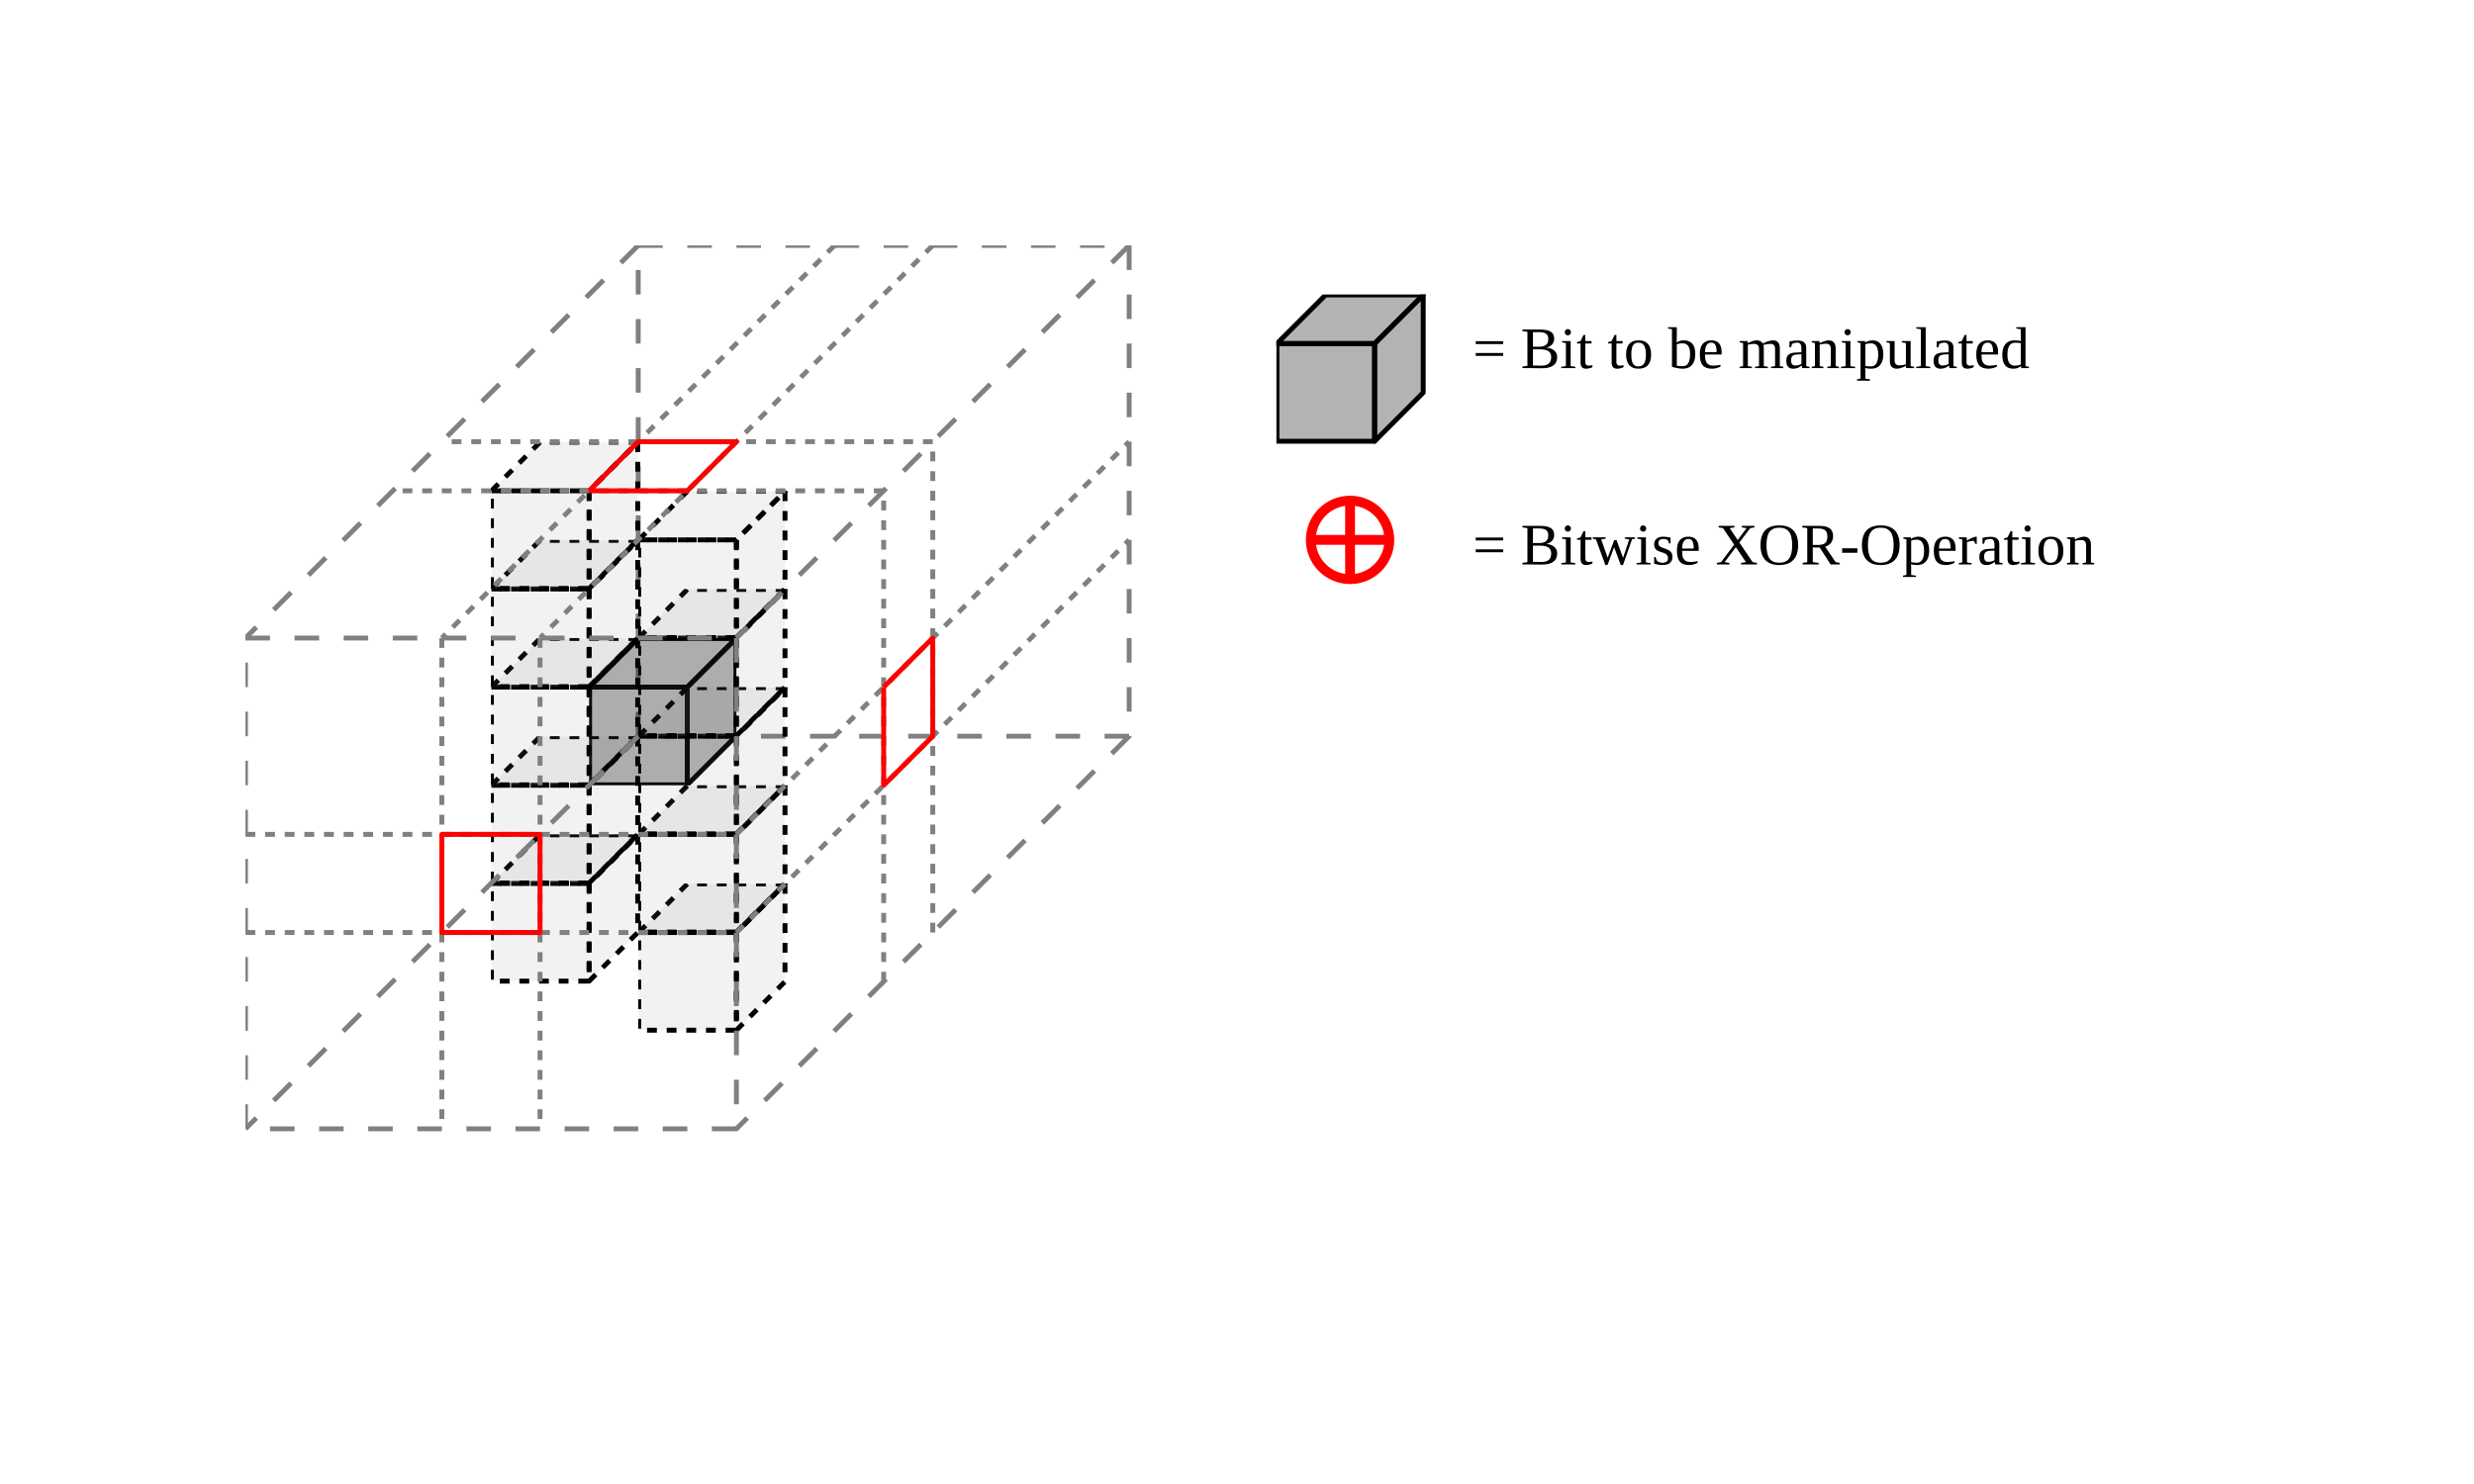
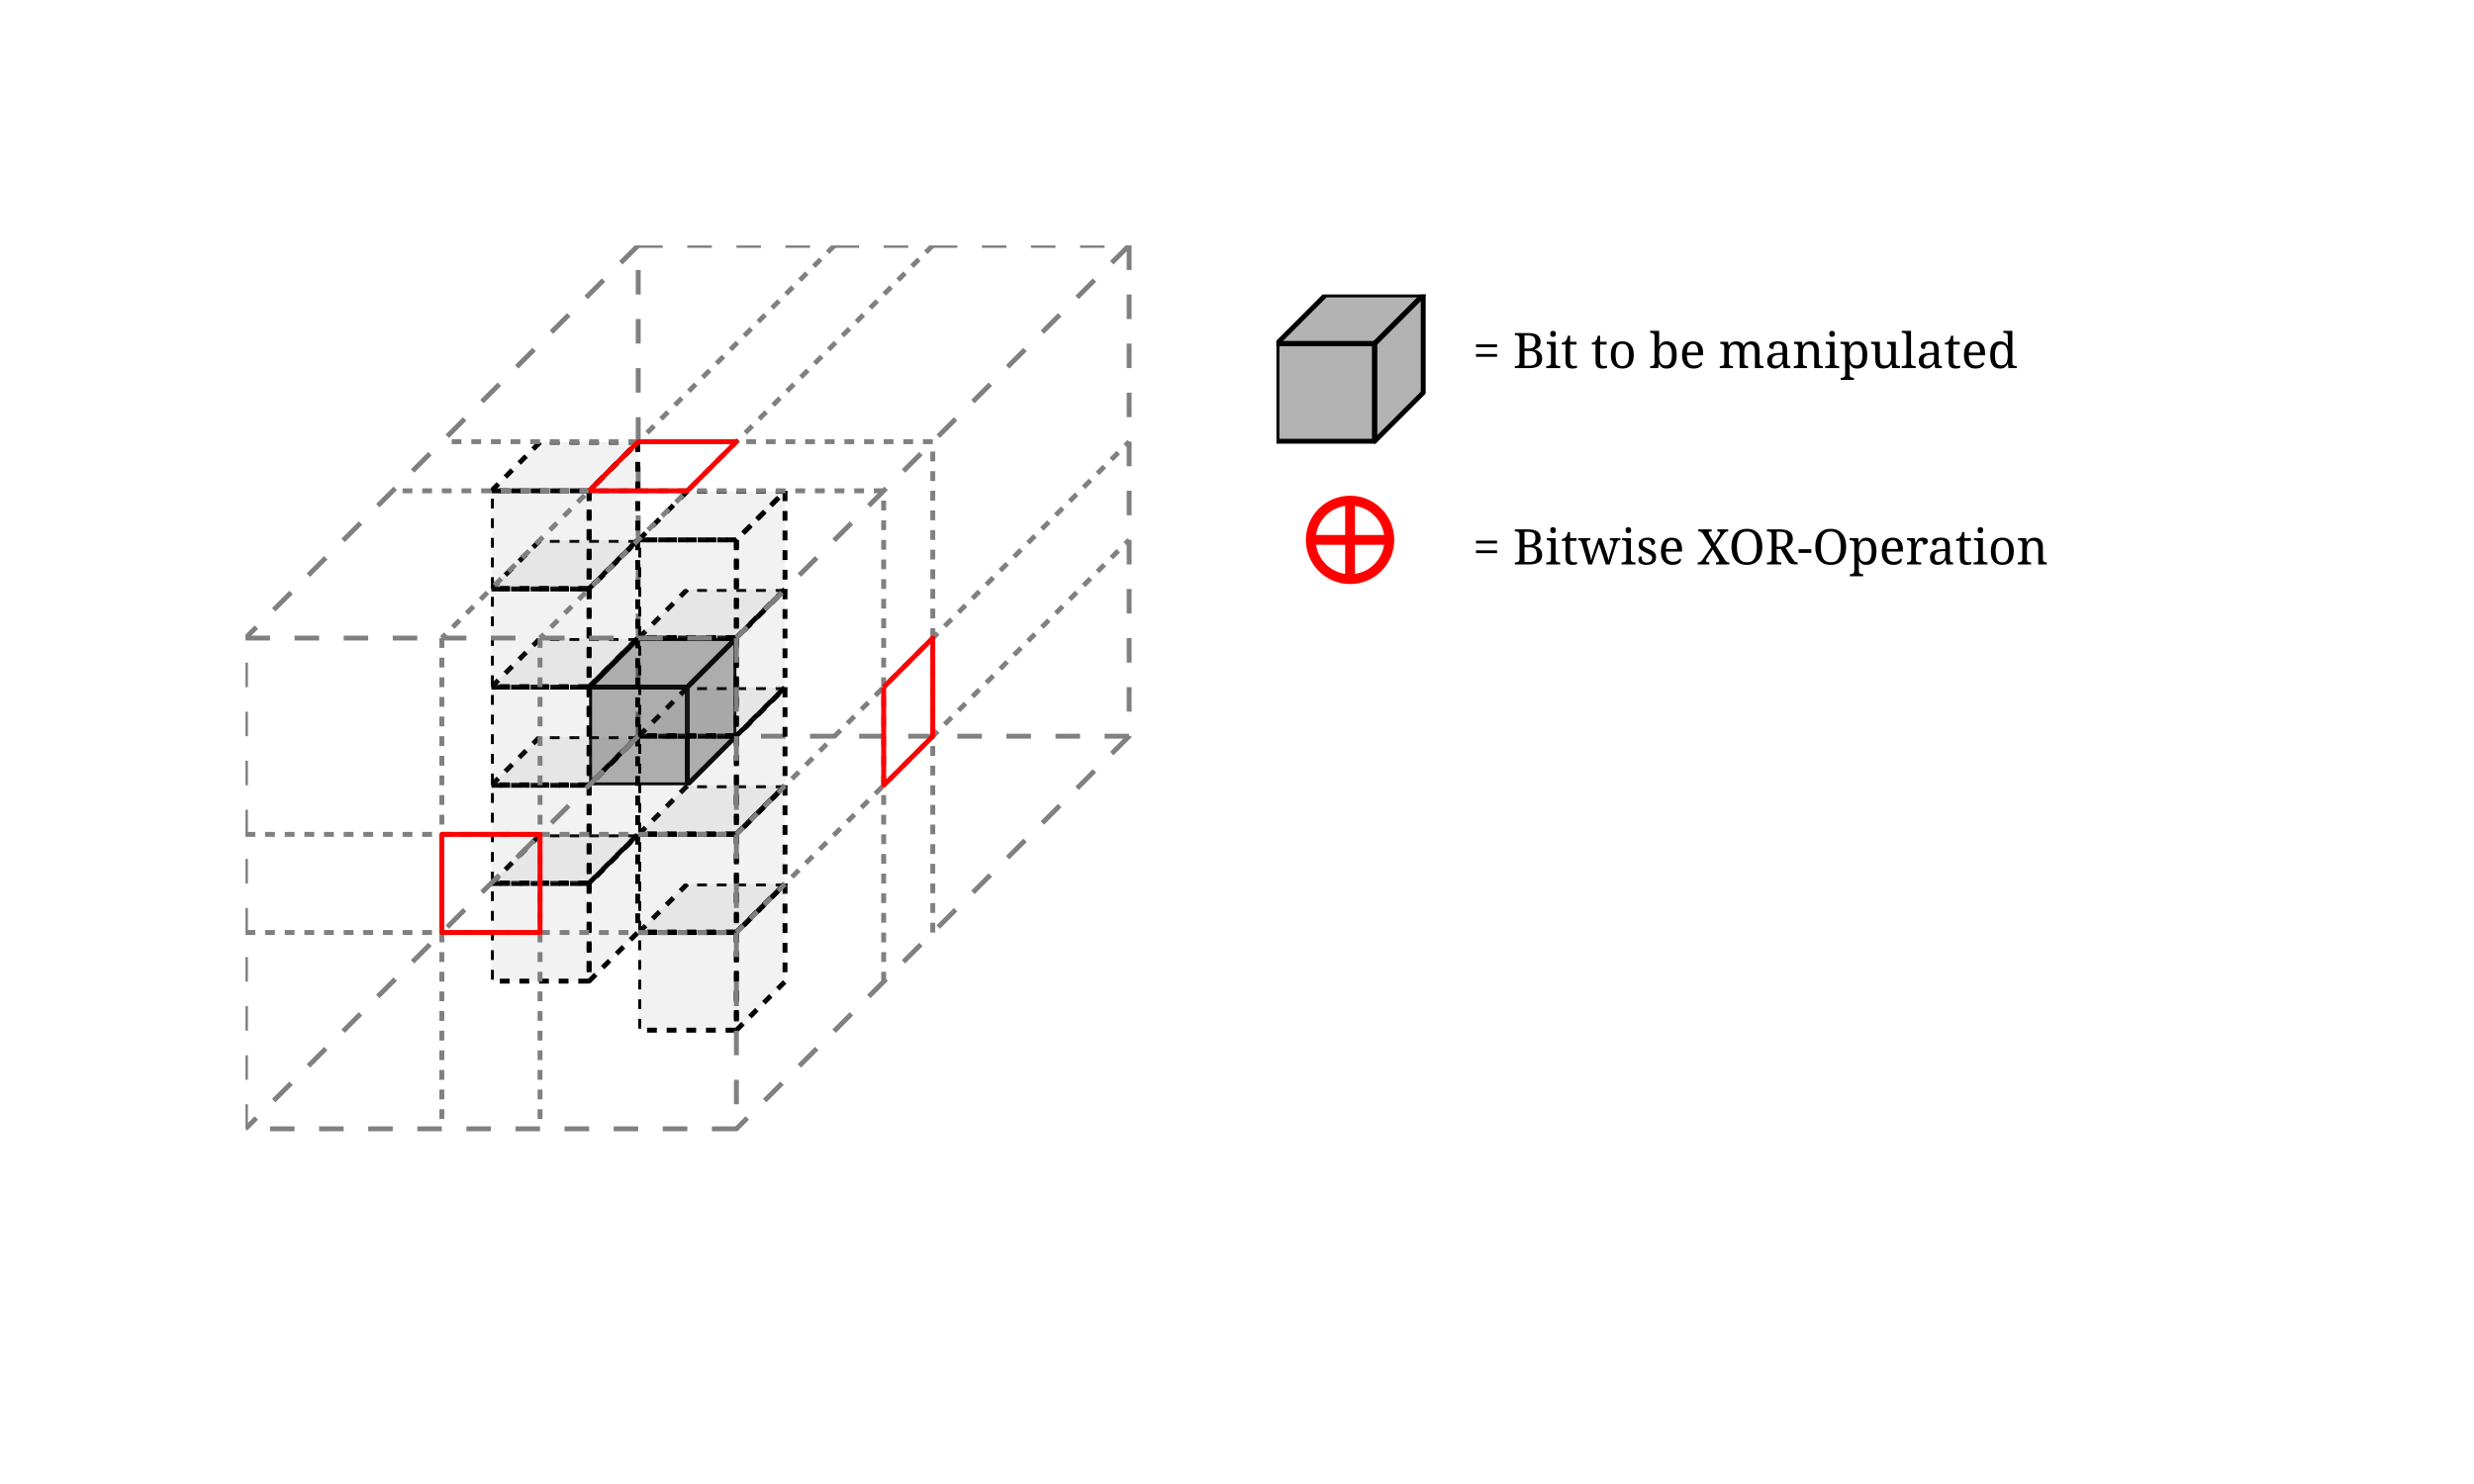
<svg xmlns="http://www.w3.org/2000/svg" xmlns:xlink="http://www.w3.org/1999/xlink" width="200mm" height="120mm" id="svg2">
  <defs id="defs4">
    <svg width="30" height="30" id="bit" fill="black" fill-opacity="0.3">
      <rect y="10" x="0.1" width="19.9" height="19.9" stroke="black" />
      <polygon stroke="black" points="0.1 10, 10 0.1, 29.9 0.1, 20 10" />
      <polygon stroke="black" points="29.9 0.1, 29.9 20, 20 29.9, 20 10" />
    </svg>
    <svg width="30" height="30" id="bit2" fill-opacity="0.1" fill="grey">
      <rect y="10" x="0.1" width="19.9" height="19.9" stroke="black" stroke-dasharray="2,2" />
      <polygon stroke="black" points="0.1 10, 10 0.1, 29.9 0.1, 20 10" stroke-dasharray="2,2" />
      <polygon stroke="black" points="29.9 0.1, 29.9 20, 20 29.9, 20 10" stroke-dasharray="2,2" />
    </svg>
    <path id="arrow0" d="m 0 0 l 50 0 -4 -4 m 4 4 l -4 4" stroke="black" />
    <path id="arrow1" d="m 0 0 l 20 0 -4 -4 m 4 4 l -4 4" stroke="black" />
    <svg width="100" height="100" id="lane">
      <use xlink:href="#bit" x="70" y="0" />
      <use xlink:href="#bit" x="60" y="10" />
      <use xlink:href="#bit" x="50" y="20" />
      <use xlink:href="#bit" x="40" y="30" />
      <use xlink:href="#bit" x="30" y="40" />
      <use xlink:href="#bit" x="20" y="50" />
      <use xlink:href="#bit" x="10" y="60" />
      <use xlink:href="#bit" x="0" y="70" />
    </svg>
    <svg width="180" height="100" id="plane">
      <use xlink:href="#lane" x="0" y="0" />
      <use xlink:href="#lane" x="20" y="0" />
      <use xlink:href="#lane" x="40" y="0" />
      <use xlink:href="#lane" x="60" y="0" />
      <use xlink:href="#lane" x="80" y="0" />
    </svg>
    <svg width="180" height="180" id="state">
      <use xlink:href="#plane" x="0" y="80" />
      <use xlink:href="#plane" x="0" y="60" />
      <use xlink:href="#plane" x="0" y="40" />
      <use xlink:href="#plane" x="0" y="20" />
      <use xlink:href="#plane" x="0" y="0" />
    </svg>
    <svg width="110" height="30" id="row">
      <use xlink:href="#bit" x="0" y="0" />
      <use xlink:href="#bit" x="20" y="0" />
      <use xlink:href="#bit" x="40" y="0" />
      <use xlink:href="#bit" x="60" y="0" />
      <use xlink:href="#bit" x="80" y="0" />
    </svg>
    <svg width="30" height="110" id="column">
      <use xlink:href="#bit2" x="0" y="80" />
      <use xlink:href="#bit2" x="0" y="60" />
      <use xlink:href="#bit2" x="0" y="40" />
      <use xlink:href="#bit2" x="0" y="20" />
      <use xlink:href="#bit2" x="0" y="0" />
    </svg>
    <svg width="110" height="110" id="slice">
      <use xlink:href="#row" x="0" y="80" />
      <use xlink:href="#row" x="0" y="60" />
      <use xlink:href="#row" x="0" y="40" />
      <use xlink:href="#row" x="0" y="20" />
      <use xlink:href="#row" x="0" y="0" />
    </svg>
    <svg width="100" height="180" id="sheet">
      <use xlink:href="#lane" x="0" y="80" />
      <use xlink:href="#lane" x="0" y="60" />
      <use xlink:href="#lane" x="0" y="40" />
      <use xlink:href="#lane" x="0" y="20" />
      <use xlink:href="#lane" x="0" y="0" />
    </svg>
    <svg id="xor" width="20" height="20">
      <circle cx="10" cy="10" r="8" stroke="red" stroke-width="2" />
      <path d="M 10 2 l 0 16 M 2 10 l 16 0" stroke="red" stroke-width="2" />
    </svg>
  </defs>
  <g style="fill:none;fill-rule:evenodd;stroke:none;stroke-width:1px;stroke-linecap:butt;stroke-linejoin:round;stroke-opacity:1" id="g2383" transform="scale(1.5)">
    <rect x="0" y="0" width="600" height="400" fill="white" />
    <svg width="181" height="181" x="50" y="50">
      <rect x="80" y="0" height="100" width="100" stroke="grey" stroke-dasharray="5,5" />
      <svg width="30" height="30" x="70" y="80" fill="black" fill-opacity="0.3">
        <rect y="10" x="0.1" width="19.9" height="19.9" stroke="black" />
        <polygon stroke="black" points="0.1 10, 10 0.1, 29.9 0.1, 20 10" />
        <polygon stroke="black" points="29.9 0.1, 29.9 20, 20 29.9, 20 10" />
        <animateColor attributeName="fill" from="#000000" to="#ff0000" begin="33" dur="2" />
        <animateColor attributeName="fill" from="#ff0000" to="#000000" begin="35" dur="2" />
      </svg>
      <use xlink:href="#bit2" x="50" y="120">
        <animate attributeName="y" from="120" to="100" fill="freeze" dur="1" begin="15" />
        <animate attributeName="y" from="-130" to="-130" fill="freeze" begin="16" />
      </use>
      <use xlink:href="#bit2" x="50" y="100">
        <animate attributeName="y" from="100" to="80" fill="freeze" dur="1" begin="18" />
        <animate attributeName="y" from="-130" to="-130" fill="freeze" begin="19" />
      </use>
      <use xlink:href="#bit2" x="50" y="80">
        <animate attributeName="y" from="80" to="60" fill="freeze" dur="1" begin="21" />
        <animate attributeName="y" from="-130" to="-130" fill="freeze" begin="22" />
      </use>
      <use xlink:href="#bit2" x="50" y="60">
        <animate attributeName="y" from="60" to="40" fill="freeze" dur="1" begin="24" />
        <animate attributeName="y" from="-130" to="-130" fill="freeze" begin="25" />
      </use>
      <use xlink:href="#bit2" x="50" y="40">
        <animate attributeName="y" from="40" to="20" fill="freeze" dur="1" begin="27" />
        <animate attributeName="x" from="50" to="70" fill="freeze" dur="1" begin="28" />
        <animate attributeName="y" from="20" to="80" fill="freeze" dur="2" begin="31" />
      </use>
      <use xlink:href="#bit2" x="80" y="130">
        <animate attributeName="y" from="130" to="110" fill="freeze" dur="1" begin="1" />
        <animate attributeName="y" from="-130" to="-130" fill="freeze" begin="2" />
      </use>
      <use xlink:href="#bit2" x="80" y="110">
        <animate attributeName="y" from="110" to="90" fill="freeze" dur="1" begin="4" />
        <animate attributeName="y" from="-130" to="-130" fill="freeze" begin="5" />
      </use>
      <use xlink:href="#bit2" x="80" y="90">
        <animate attributeName="y" from="90" to="70" fill="freeze" dur="1" begin="7" />
        <animate attributeName="y" from="-130" to="-130" fill="freeze" begin="8" />
      </use>
      <use xlink:href="#bit2" x="80" y="70">
        <animate attributeName="y" from="70" to="50" fill="freeze" dur="1" begin="10" />
        <animate attributeName="y" from="-130" to="-130" fill="freeze" begin="11" />
      </use>
      <use xlink:href="#bit2" x="80" y="50">
        <animate attributeName="y" from="50" to="30" fill="freeze" dur="1" begin="13" />
        <animate attributeName="x" from="80" to="90" fill="freeze" dur="1" begin="14" />
        <animate attributeName="y" from="30" to="20" fill="freeze" dur="1" begin="14" />
        <animate attributeName="x" from="90" to="70" fill="freeze" dur="1" begin="28" />
        <animate attributeName="x" from="-90" to="-98" fill="freeze" begin="29" />
      </use>
      <path d="M 80 0 L 0 80" stroke="grey" stroke-dasharray="5,5" />
      <path d="M 180 0 L 100 80" stroke="grey" stroke-dasharray="5,5" />
      <path d="M 80 100 L 0 180" stroke="grey" stroke-dasharray="5,5" />
      <path d="M 180 100 L 100 180" stroke="grey" stroke-dasharray="5,5" />
      <rect x="0" y="80" height="100" width="100" stroke="grey" stroke-dasharray="5,5" />
      <path d="M 120 0 L 40 80" stroke="grey" stroke-dasharray="2,2" />
      <path d="M 140 0 L 60 80" stroke="grey" stroke-dasharray="2,2" />
      <path d="M 40 80 L 40 180" stroke="grey" stroke-dasharray="2,2" />
      <path d="M 60 80 L 60 180" stroke="grey" stroke-dasharray="2,2" />
      <path d="M 0 120 L 100 120" stroke="grey" stroke-dasharray="2,2" />
      <path d="M 0 140 L 100 140" stroke="grey" stroke-dasharray="2,2" />
      <path d="M 100 120 L 180 40" stroke="grey" stroke-dasharray="2,2" />
      <path d="M 100 140 L 180 60" stroke="grey" stroke-dasharray="2,2" />
      <path d="M 130 150 L 130 50" stroke="grey" stroke-dasharray="2,2" />
      <path d="M 140 140 L 140 40" stroke="grey" stroke-dasharray="2,2" />
      <path d="M 130 50 L 30 50" stroke="grey" stroke-dasharray="2,2" />
      <path d="M 140 40 L 40 40" stroke="grey" stroke-dasharray="2,2" />
      <rect x="40" y="120" height="20" width="20" stroke="red" />
      <path d="M 130 90 l 0 20 10 -10 0 -20 -10 10" stroke="red" />
      <path d="M 70 50 l 10 -10 20 0 -10 10 -20 0" stroke="red" />
      <use xlink:href="#xor" x="80" y="-120">
        <animate attributeName="y" from="120" to="120" fill="freeze" begin="2" />
        <animate attributeName="y" from="-120" to="-120" fill="freeze" begin="3" />
        <animate attributeName="y" from="100" to="100" fill="freeze" begin="5" />
        <animate attributeName="y" from="-120" to="-120" fill="freeze" begin="6" />
        <animate attributeName="y" from="80" to="80" fill="freeze" begin="8" />
        <animate attributeName="y" from="-120" to="-120" fill="freeze" begin="9" />
        <animate attributeName="y" from="60" to="60" fill="freeze" begin="11" />
        <animate attributeName="y" from="-120" to="-120" fill="freeze" begin="12" />
        <animate attributeName="x" from="50" to="50" fill="freeze" begin="16" />
        <animate attributeName="y" from="110" to="110" fill="freeze" begin="16" />
        <animate attributeName="y" from="-110" to="-110" fill="freeze" begin="17" />
        <animate attributeName="y" from="90" to="90" fill="freeze" begin="19" />
        <animate attributeName="y" from="-110" to="-110" fill="freeze" begin="20" />
        <animate attributeName="y" from="70" to="70" fill="freeze" begin="22" />
        <animate attributeName="y" from="-110" to="-110" fill="freeze" begin="23" />
        <animate attributeName="y" from="50" to="50" fill="freeze" begin="25" />
        <animate attributeName="y" from="-110" to="-110" fill="freeze" begin="26" />
        <animate attributeName="x" from="70" to="70" fill="freeze" begin="29" />
        <animate attributeName="y" from="30" to="30" fill="freeze" begin="29" />
        <animate attributeName="y" from="-30" to="-30" fill="freeze" begin="30" />
        <animate attributeName="y" from="90" to="90" fill="freeze" begin="33" />
        <animate attributeName="y" from="-90" to="-90" fill="freeze" begin="34" />
      </use>
    </svg>
    <svg x="250" y="50" width="250" height="150">
      <use xlink:href="#bit" x="10" y="10" />
-       <text x="50" y="25" fill="black" style="font-size:12px;">
+       <text x="50" y="25" fill="black" style="font-size:10px;font-family:'serif';">
        = Bit to be manipulated
        </text>
      <use xlink:href="#xor" x="15" y="50" />
-       <text x="50" y="65" fill="black" style="font-size:12px;">
+       <text x="50" y="65" fill="black" style="font-size:10px;font-family:'serif';">
        = Bitwise XOR-Operation
        </text>
    </svg>
  </g>
</svg>
